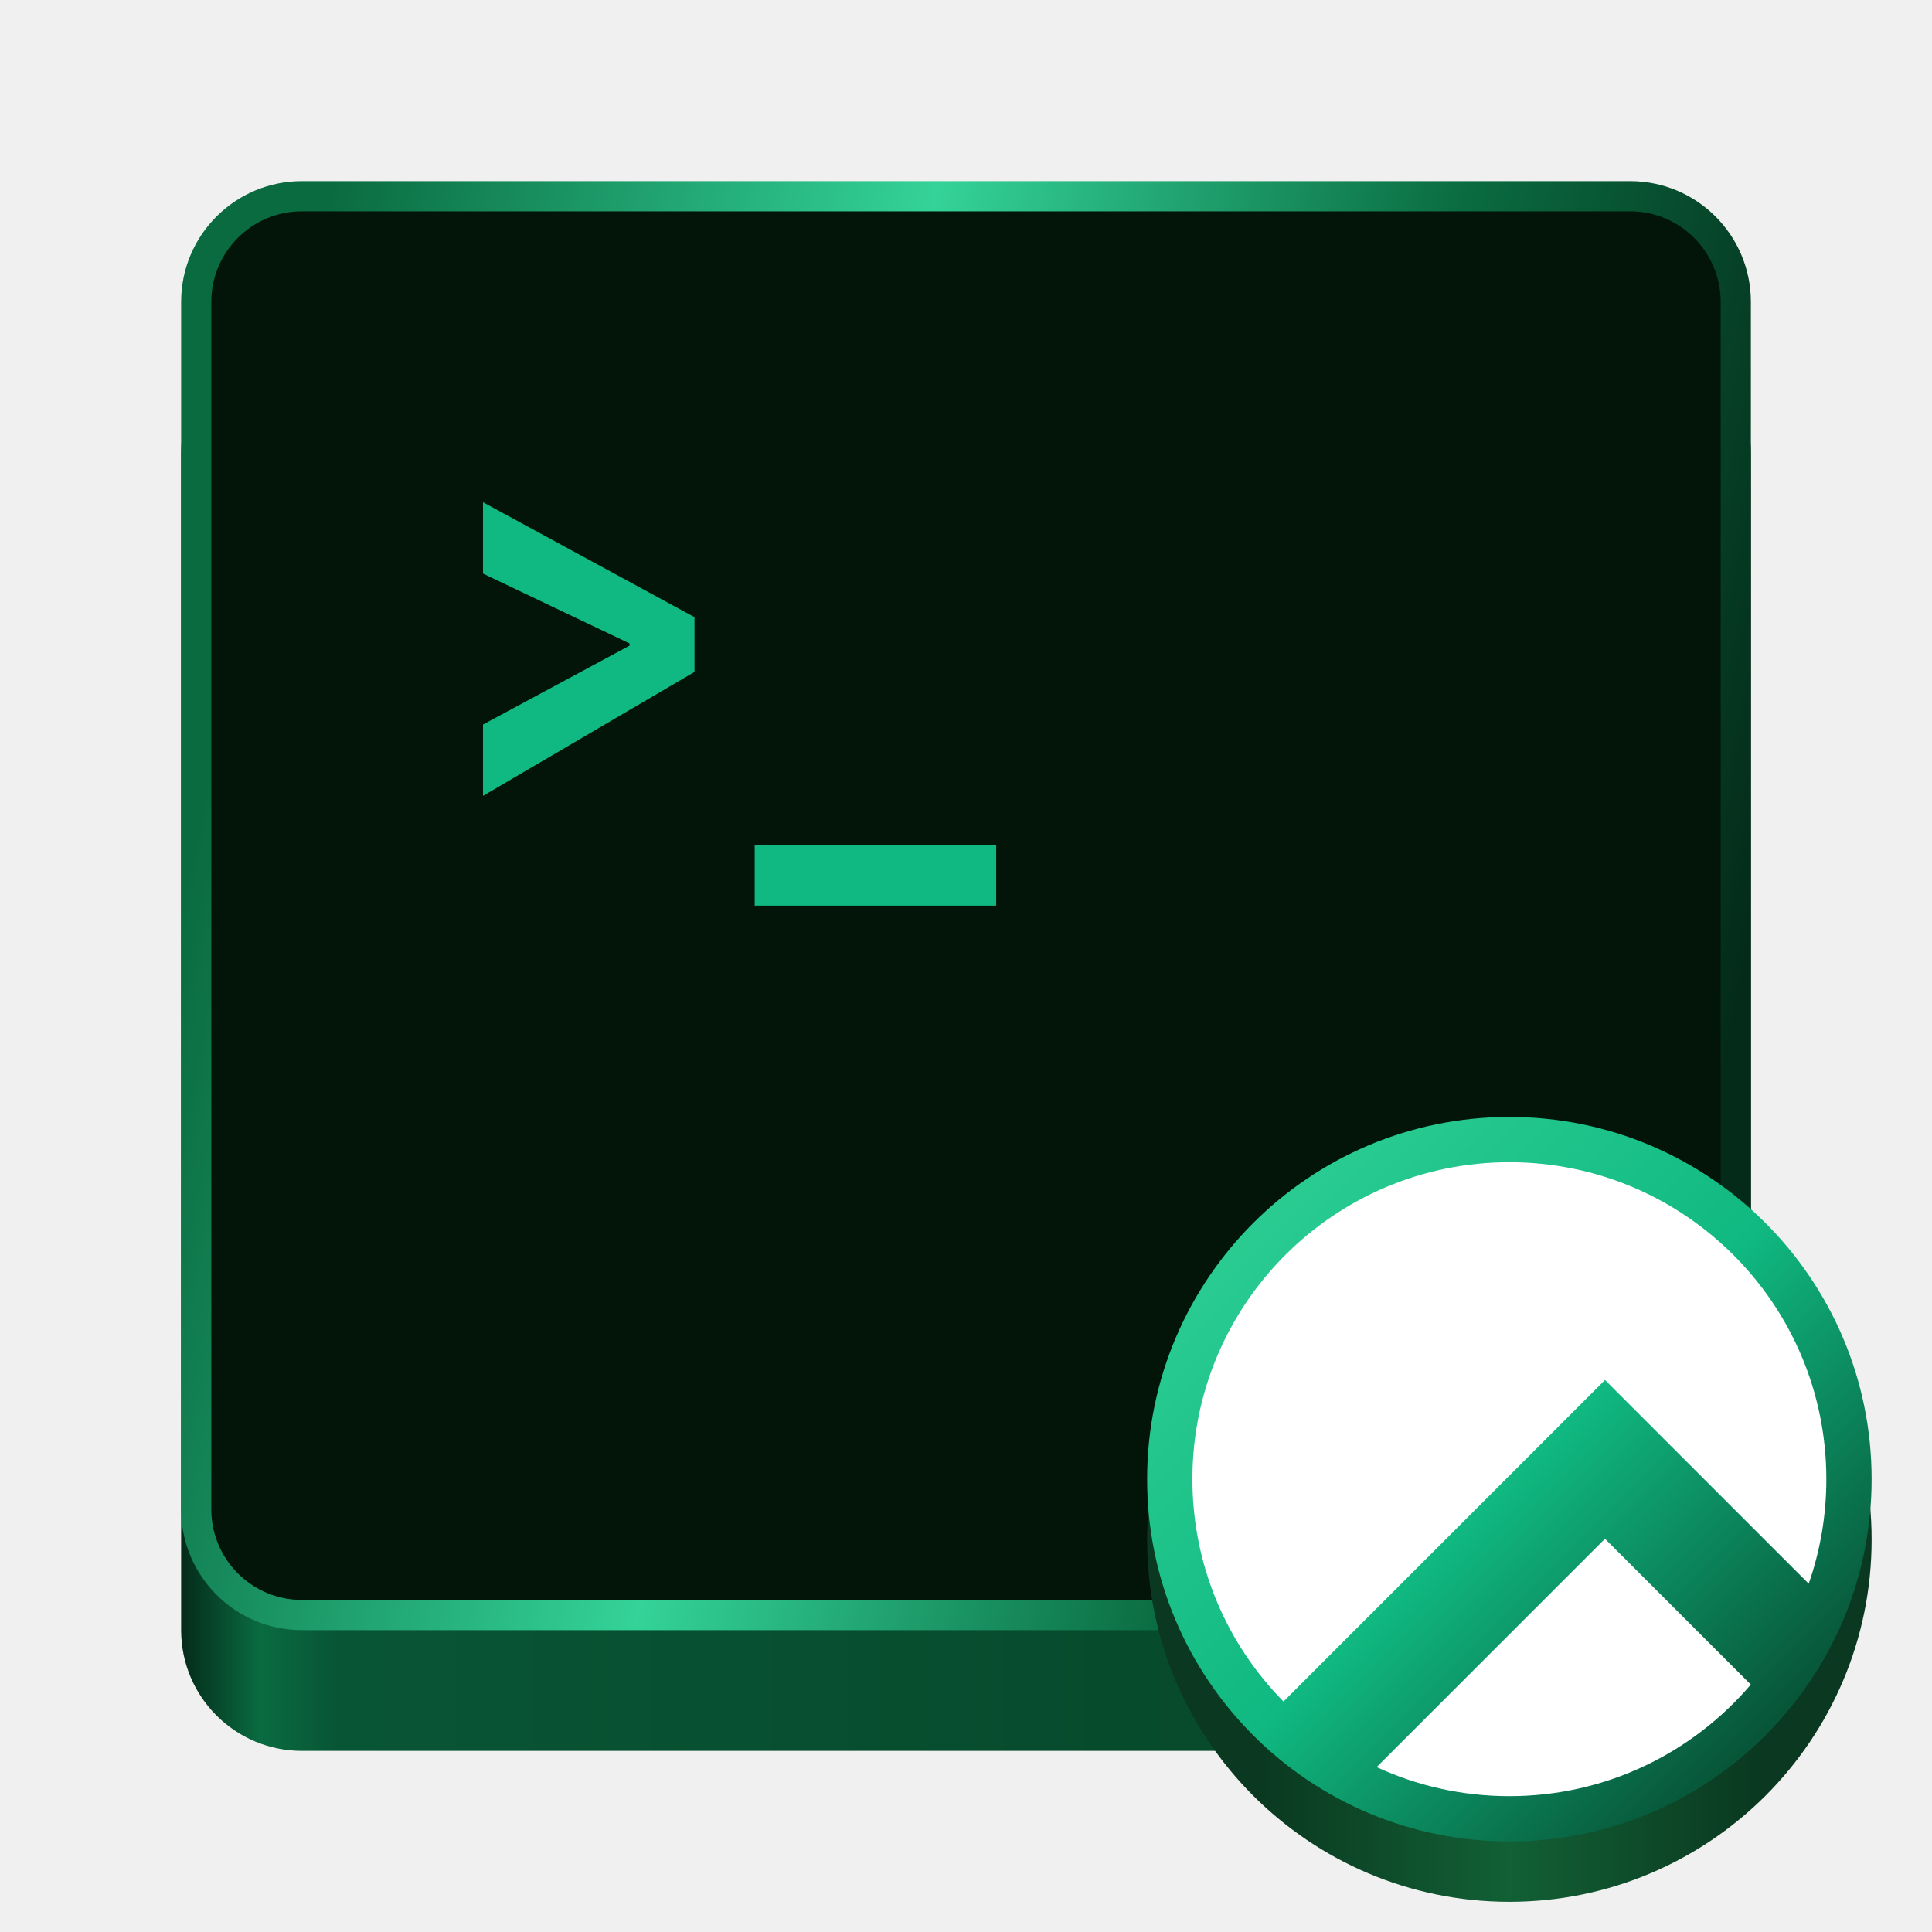
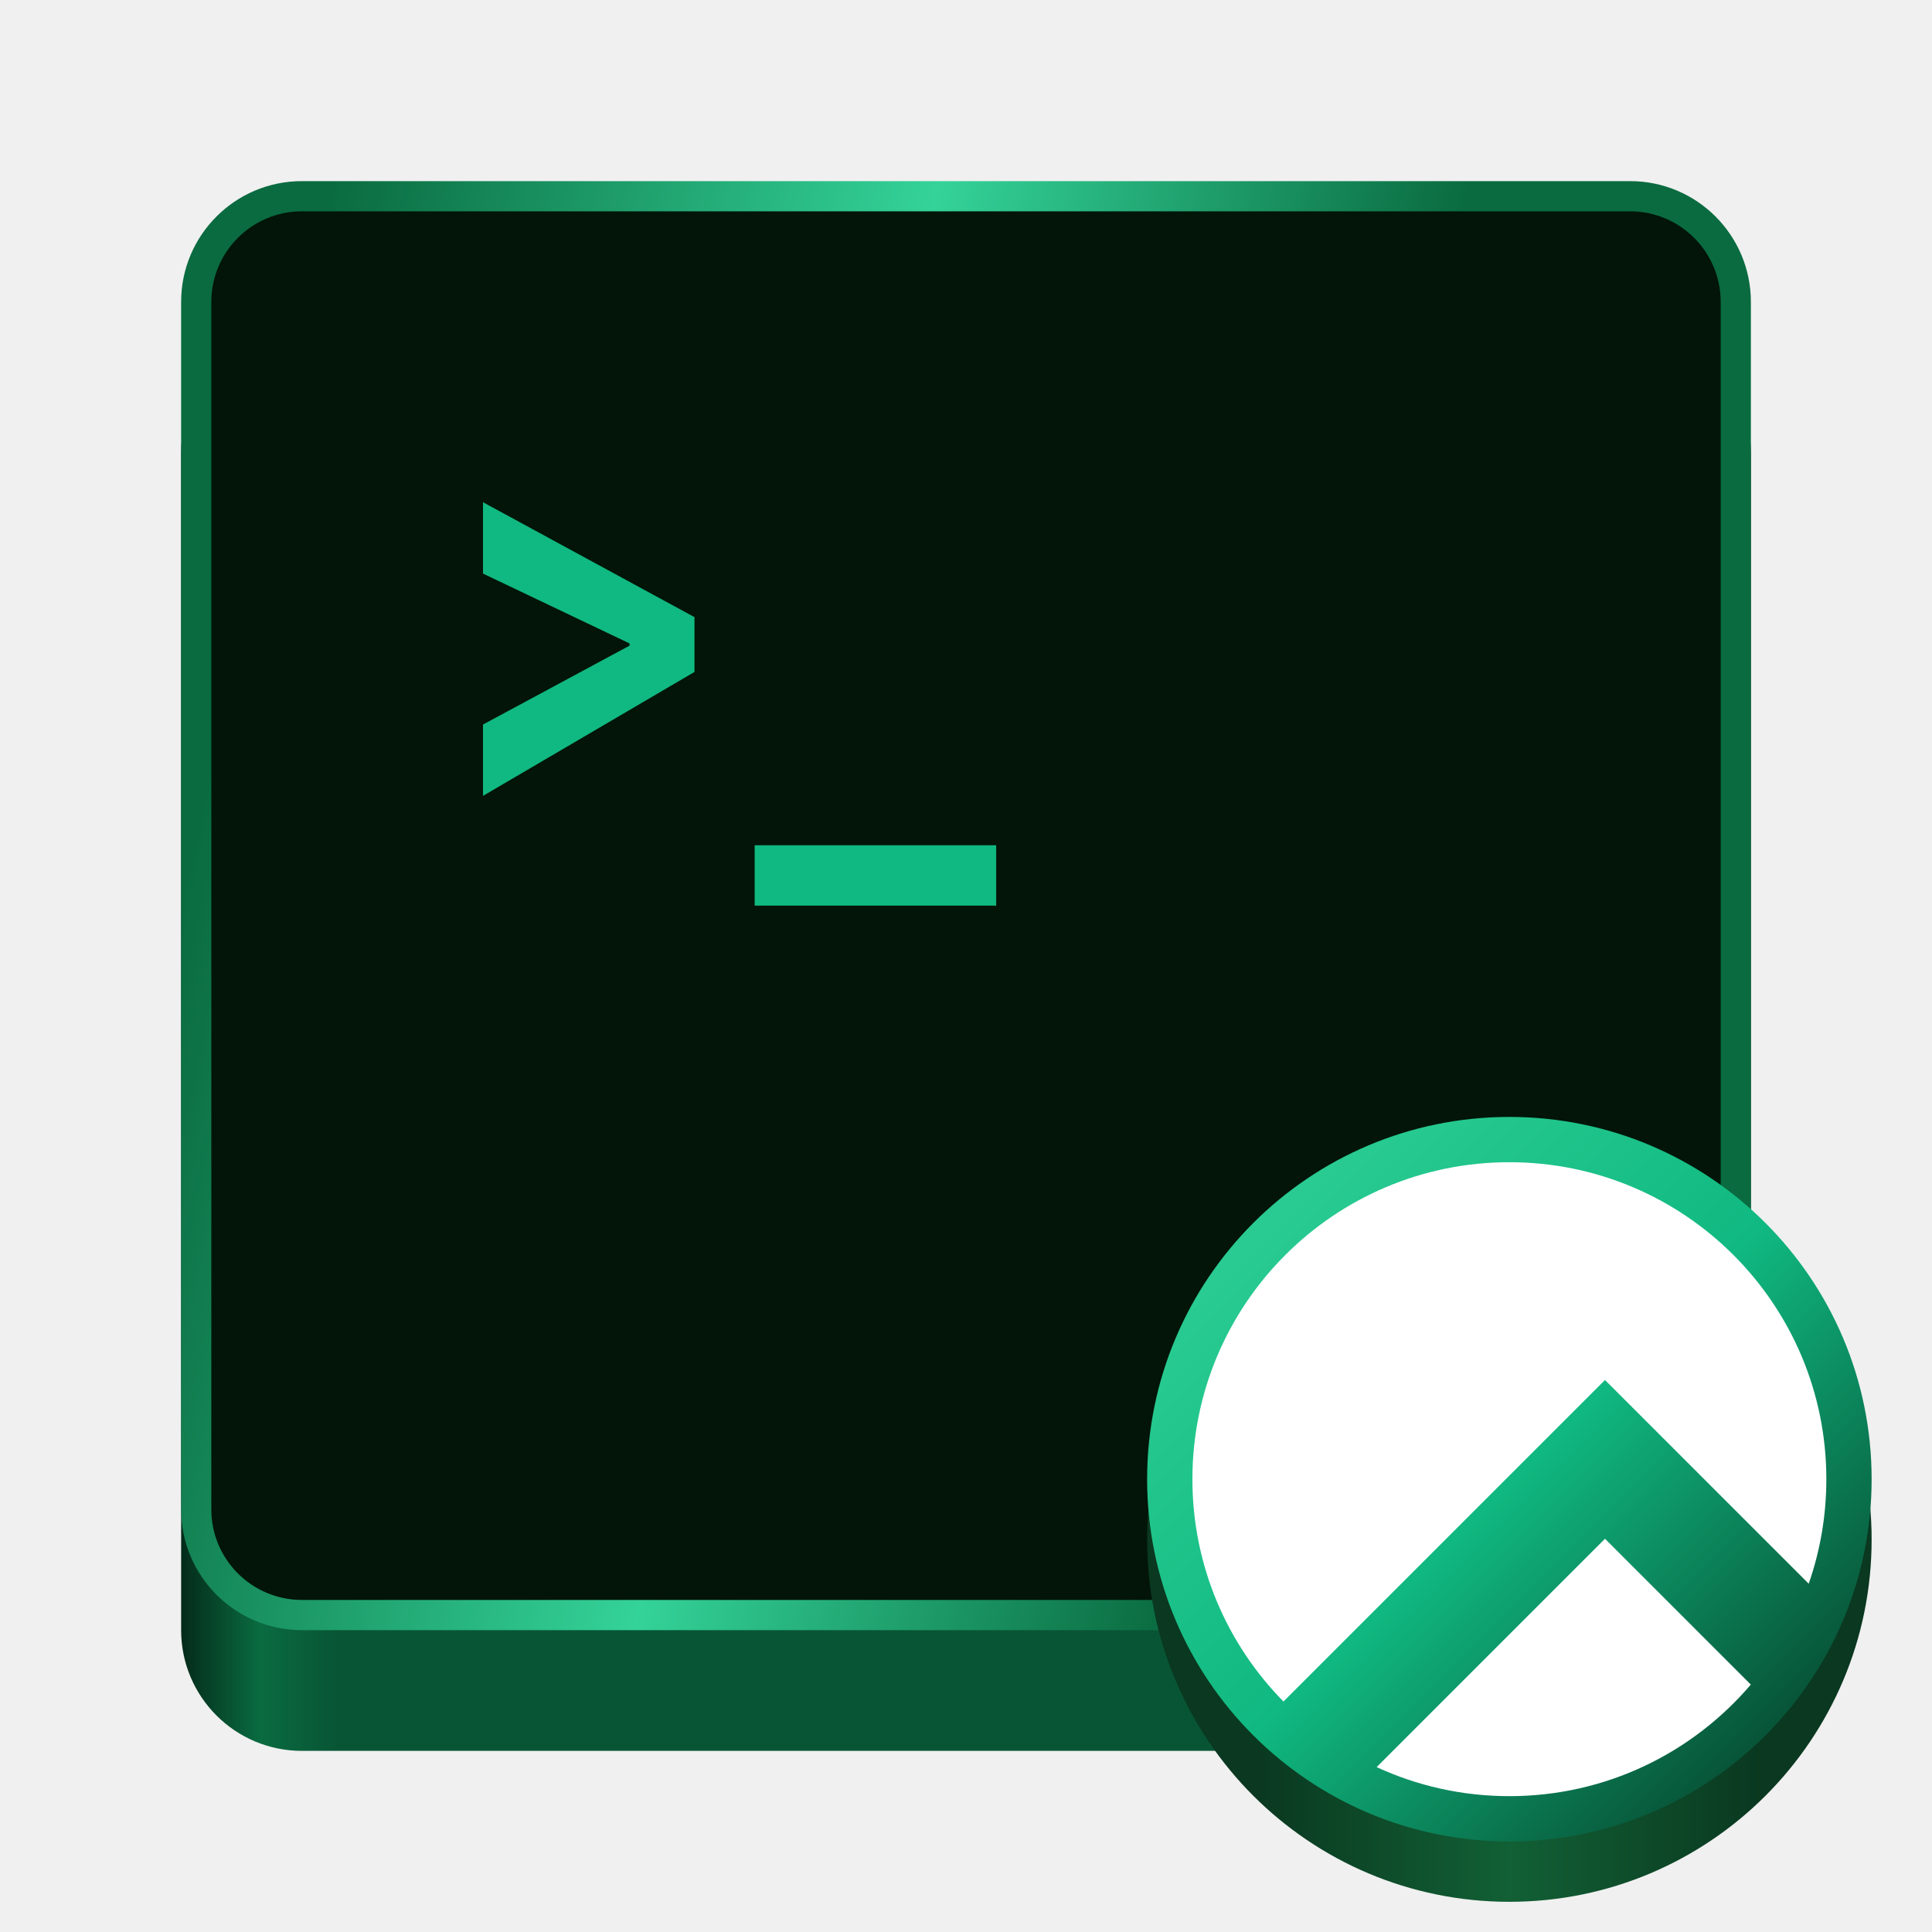
<svg xmlns="http://www.w3.org/2000/svg" height="128px" viewBox="0 0 128 128" width="128px">
  <defs>
    <linearGradient id="a" gradientUnits="userSpaceOnUse" x1="12" x2="116" y1="64" y2="64">
      <stop offset="0" stop-color="#042b1a" />
      <stop offset="0.05" stop-color="#0a6b40" />
      <stop offset="0.1" stop-color="#085535" />
-       <stop offset="0.9" stop-color="#064528" />
+       <stop offset="0.9" stop-color="#085535" />
      <stop offset="0.95" stop-color="#0a6b40" />
      <stop offset="1" stop-color="#042b1a" />
    </linearGradient>
    <linearGradient id="b" gradientUnits="userSpaceOnUse" x1="12" x2="112.041" y1="60" y2="80.988">
      <stop offset="0" stop-color="#0a6b40" />
      <stop offset="0.384" stop-color="#34d399" />
      <stop offset="0.721" stop-color="#0a6b40" />
-       <stop offset="1" stop-color="#042b1a" />
+       <stop offset="1" stop-color="#0a6b40" />
    </linearGradient>
    <linearGradient id="rockygrad" gradientUnits="userSpaceOnUse" x1="76" y1="74" x2="124" y2="122">
      <stop offset="0" stop-color="#34d399" />
      <stop offset="0.5" stop-color="#10b981" />
      <stop offset="1" stop-color="#042b1a" />
    </linearGradient>
    <linearGradient id="shadowgrad" gradientUnits="userSpaceOnUse" x1="76" y1="102" x2="124" y2="102">
      <stop offset="0" stop-color="#0a3820" />
      <stop offset="0.15" stop-color="#0a3820" />
      <stop offset="0.5" stop-color="#126035" />
      <stop offset="0.85" stop-color="#0a3820" />
      <stop offset="1" stop-color="#0a3820" />
    </linearGradient>
  </defs>
  <path d="m 20 22 h 88 c 4.418 0 8 3.582 8 8 v 78 c 0 4.418 -3.582 8 -8 8 h -88 c -4.418 0 -8 -3.582 -8 -8 v -78 c 0 -4.418 3.582 -8 8 -8 z m 0 0" fill="url(#a)" />
  <path d="m 20 12 h 88 c 4.418 0 8 3.582 8 8 v 80 c 0 4.418 -3.582 8 -8 8 h -88 c -4.418 0 -8 -3.582 -8 -8 v -80 c 0 -4.418 3.582 -8 8 -8 z m 0 0" fill="url(#b)" />
  <path d="m 20 14 h 88 c 3.312 0 6 2.688 6 6 v 80 c 0 3.312 -2.688 6 -6 6 h -88 c -3.312 0 -6 -2.688 -6 -6 v -80 c 0 -3.312 2.688 -6 6 -6 z m 0 0" fill="#021508" />
  <path d="m 46.012 40.887 l -14.012 -7.613 v 4.727 l 9.711 4.629 v 0.145 l -9.711 5.227 v 4.727 l 14.012 -8.211 z m 0 0" fill="#10b981" />
  <path d="m 50 56 v 4 h 16 v -4 z m 0 0" fill="#10b981" />
  <circle cx="100" cy="102" r="24" fill="url(#shadowgrad)" />
  <circle cx="100" cy="98" r="24" fill="url(#rockygrad)" />
  <g transform="translate(79,77) scale(0.21875)">
    <path fill="#ffffff" fill-rule="evenodd" d="M186.658 127.658C190.119 117.746 192 107.093 192 96c0-53.02-42.981-96-96-96C42.98 0 0 42.98 0 96c0 26.234 10.523 50.011 27.578 67.338l97.38-97.38L149 90zm-17.536 30.547-44.164-44.163-69.16 69.16C68.027 188.849 81.645 192 96 192c29.288 0 55.514-13.116 73.122-33.795" clip-rule="evenodd" />
  </g>
</svg>
